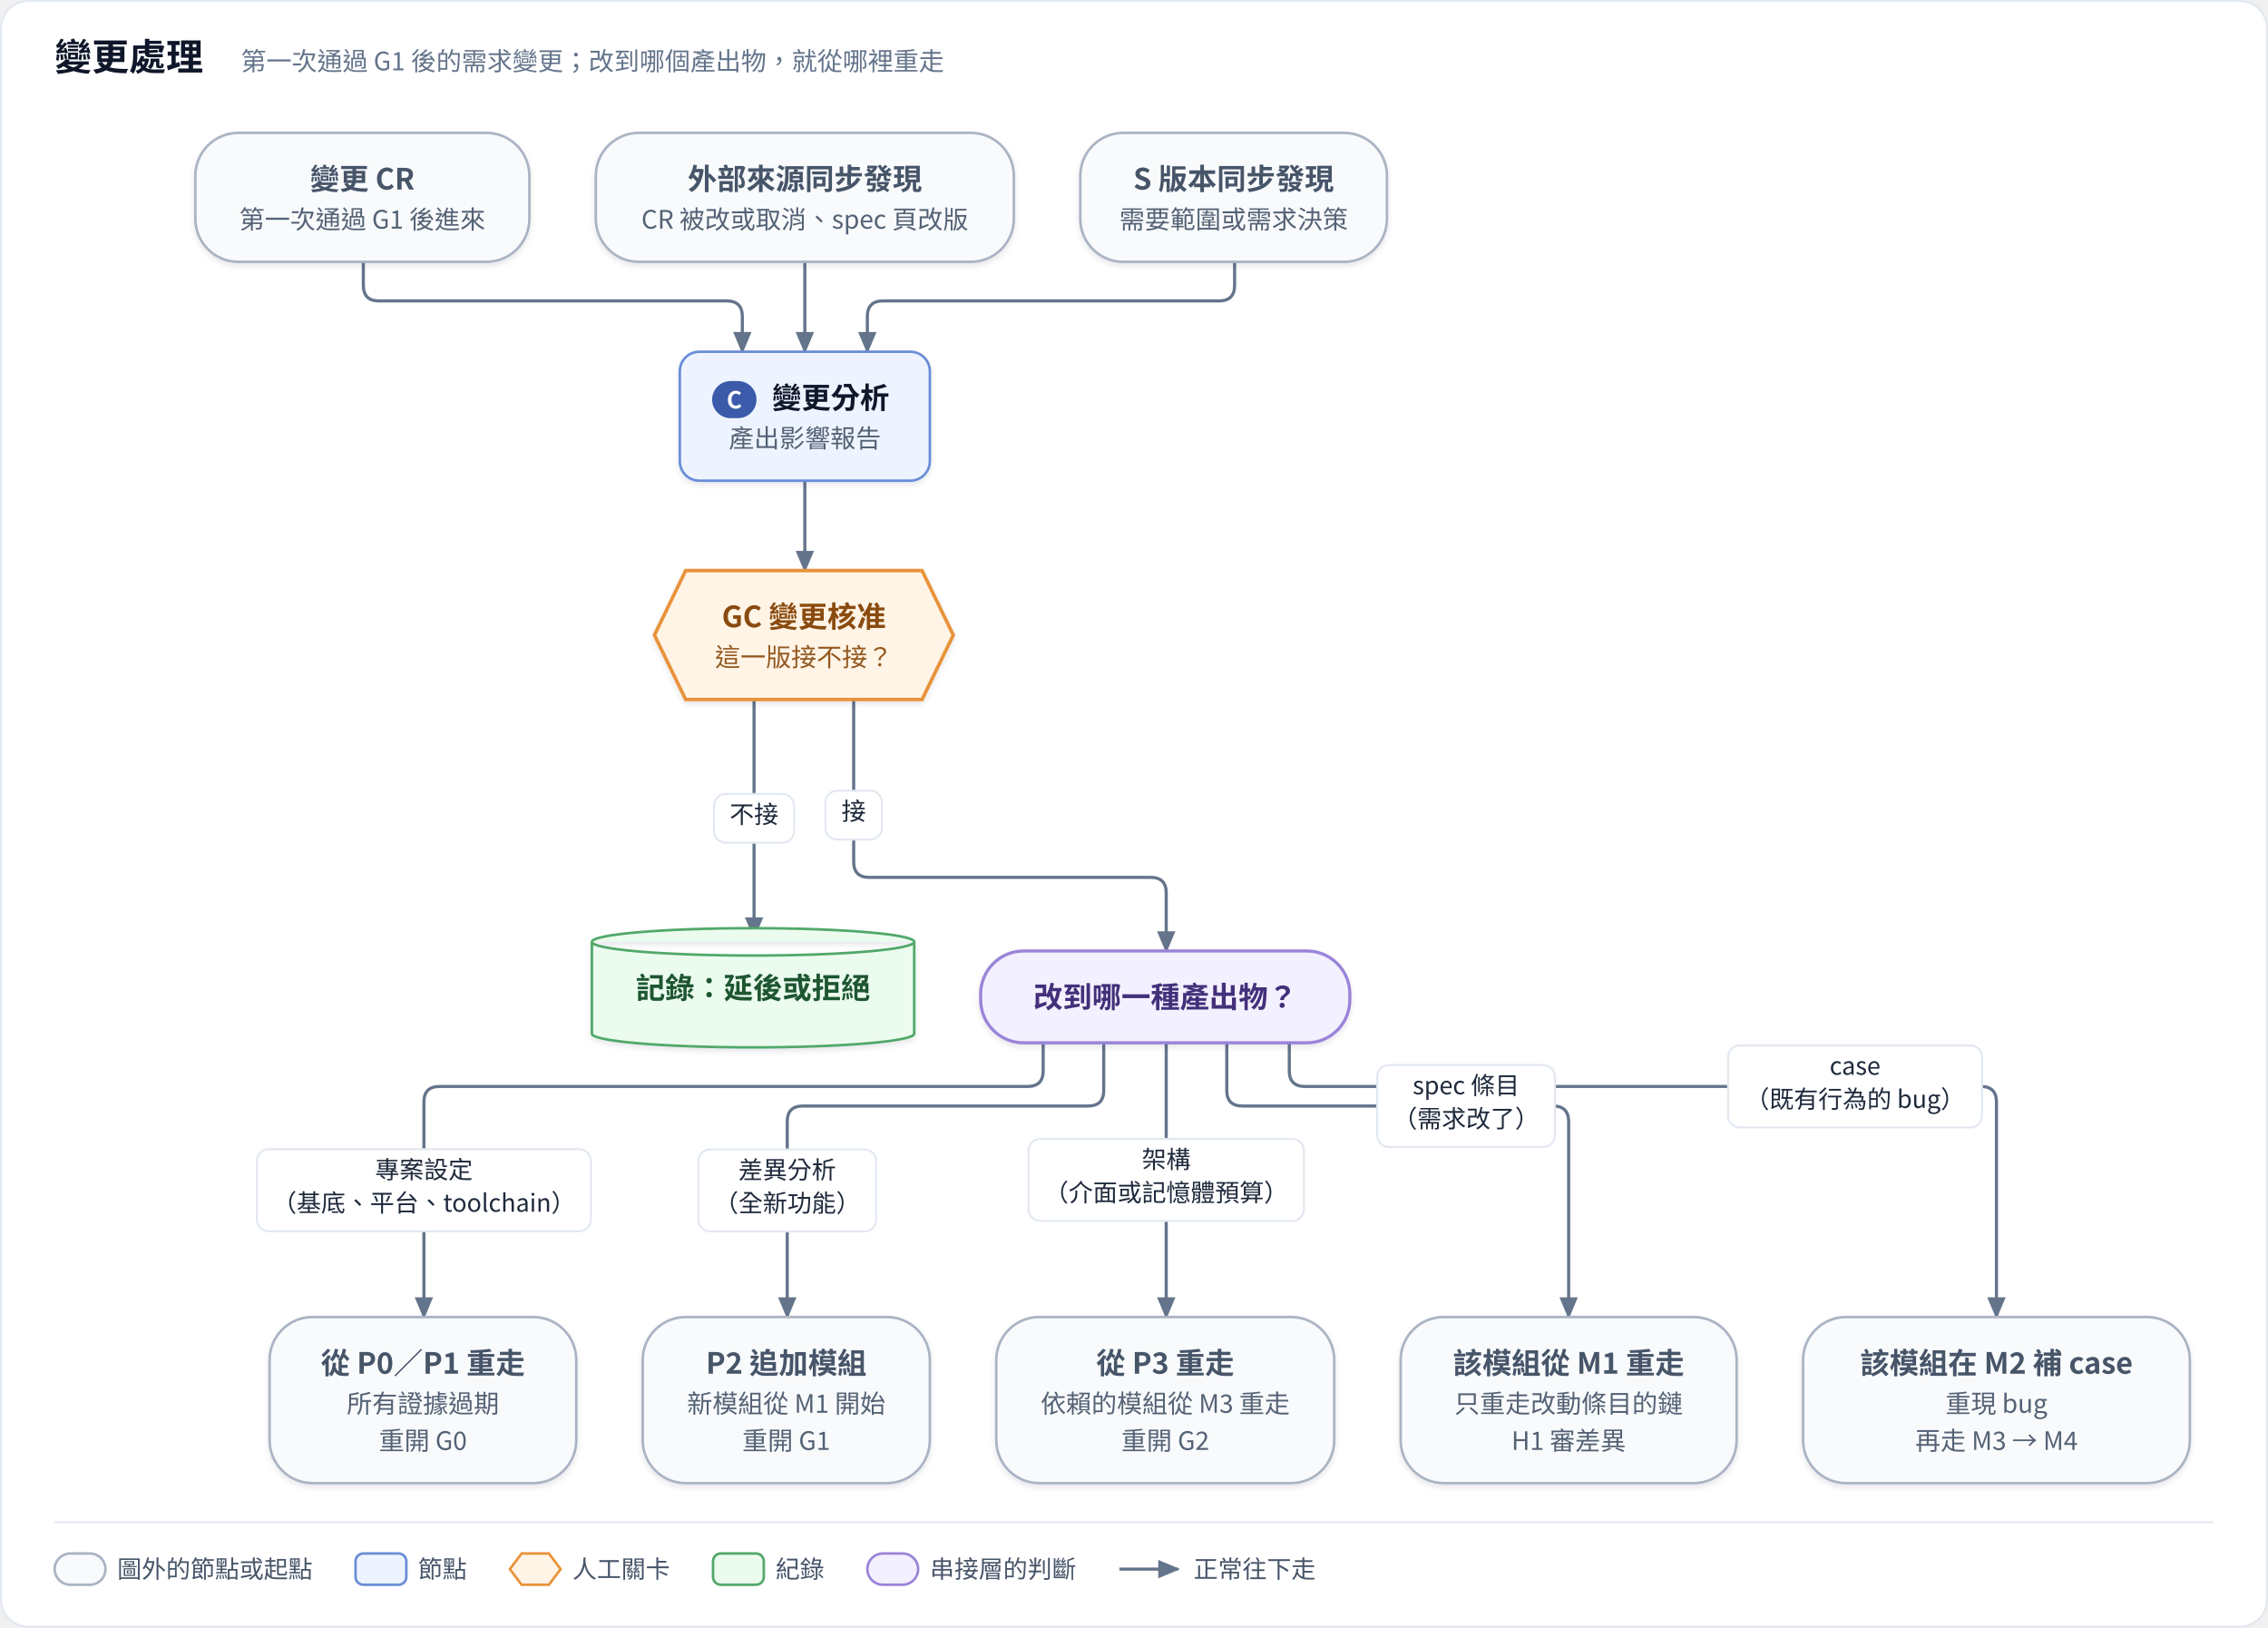
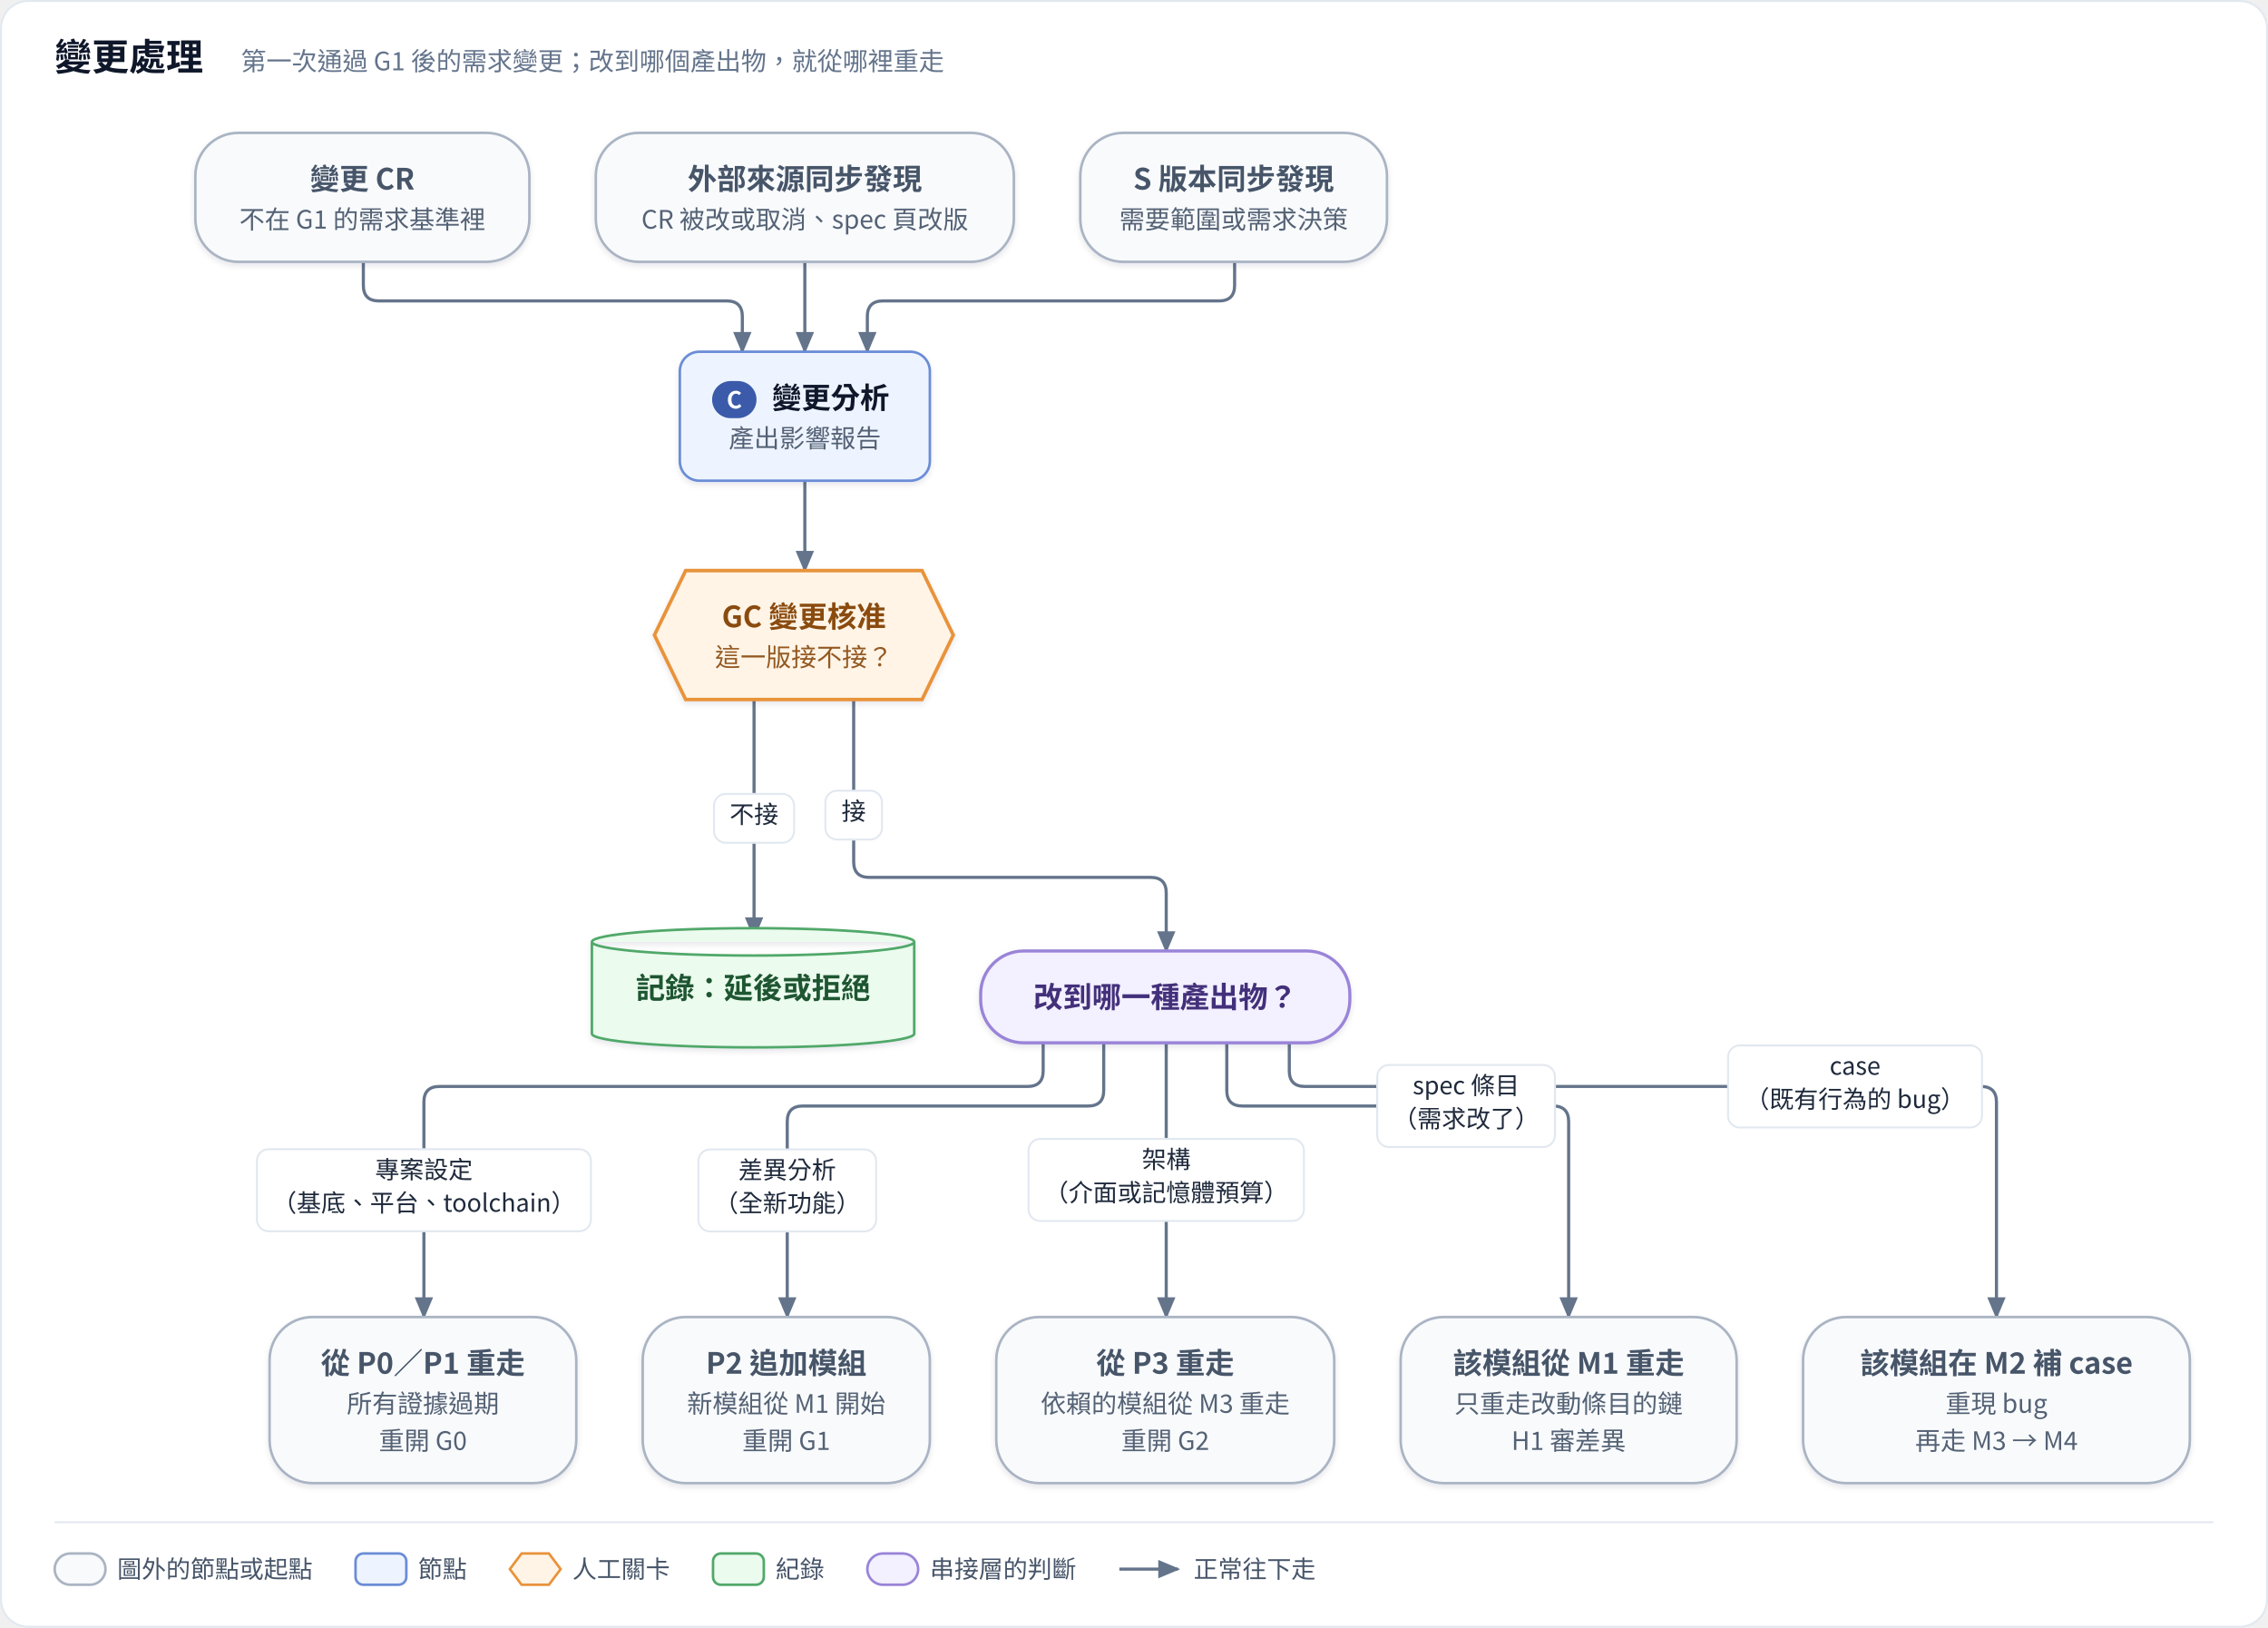
<svg xmlns="http://www.w3.org/2000/svg" width="1161" height="833" viewBox="0 0 1161 833" font-family="'PingFang TC','Noto Sans TC','Microsoft JhengHei','Noto Sans CJK TC',system-ui,-apple-system,'Segoe UI',sans-serif" role="img" aria-label="變更處理">
  <defs>
    <marker id="a-normal" viewBox="0 0 10 10" refX="9" refY="5" markerWidth="7" markerHeight="7" orient="auto-start-reverse">
      <path d="M0,0.8 L10,5 L0,9.2 Z" fill="#64748B" />
    </marker>
    <marker id="a-back" viewBox="0 0 10 10" refX="9" refY="5" markerWidth="7" markerHeight="7" orient="auto-start-reverse">
      <path d="M0,0.8 L10,5 L0,9.2 Z" fill="#D6336C" />
    </marker>
    <marker id="a-wait" viewBox="0 0 10 10" refX="9" refY="5" markerWidth="7" markerHeight="7" orient="auto-start-reverse">
      <path d="M0,0.8 L10,5 L0,9.2 Z" fill="#94A3B8" />
    </marker>
    <marker id="a-strong" viewBox="0 0 10 10" refX="9" refY="5" markerWidth="5" markerHeight="5" orient="auto-start-reverse">
      <path d="M0,0.8 L10,5 L0,9.2 Z" fill="#334155" />
    </marker>
    <filter id="sh" x="-10%" y="-10%" width="120%" height="140%">
      <feDropShadow dx="0" dy="1.5" stdDeviation="1.6" flood-color="#0F172A" flood-opacity="0.10" />
    </filter>
  </defs>
  <rect x="0.5" y="0.5" width="1160" height="832" rx="14" fill="#FFFFFF" stroke="#E2E8F0" />
  <text x="28" y="36" font-size="19" font-weight="700" fill="#0F172A">變更處理</text>
  <text x="123.32" y="36" font-size="13" fill="#64748B">第一次通過 G1 後的需求變更；改到哪個產出物，就從哪裡重走</text>
  <line x1="28" y1="779" x2="1133" y2="779" stroke="#E2E8F0" />
  <path d="M186,134 L186,146 Q186,154 194,154 L372,154 Q380,154 380,162 L380,180" fill="none" stroke="#64748B" stroke-width="1.6" marker-end="url(#a-normal)" />
  <path d="M412,134 L412,180" fill="none" stroke="#64748B" stroke-width="1.6" marker-end="url(#a-normal)" />
  <path d="M632,134 L632,146 Q632,154 624,154 L452,154 Q444,154 444,162 L444,180" fill="none" stroke="#64748B" stroke-width="1.6" marker-end="url(#a-normal)" />
  <path d="M412,246 L412,292" fill="none" stroke="#64748B" stroke-width="1.6" marker-end="url(#a-normal)" />
  <path d="M386,358 L386,479.569" fill="none" stroke="#64748B" stroke-width="1.6" marker-end="url(#a-normal)" />
  <path d="M437,358 L437,441 Q437,449 445,449 L589,449 Q597,449 597,457 L597,486.667" fill="none" stroke="#64748B" stroke-width="1.6" marker-end="url(#a-normal)" />
  <path d="M534,533.667 L534,548 Q534,556 526,556 L225,556 Q217,556 217,564 L217,674" fill="none" stroke="#64748B" stroke-width="1.6" marker-end="url(#a-normal)" />
  <path d="M565,533.667 L565,558 Q565,566 557,566 L411,566 Q403,566 403,574 L403,674" fill="none" stroke="#64748B" stroke-width="1.6" marker-end="url(#a-normal)" />
  <path d="M597,533.667 L597,674" fill="none" stroke="#64748B" stroke-width="1.6" marker-end="url(#a-normal)" />
  <path d="M628,533.667 L628,558 Q628,566 636,566 L795,566 Q803,566 803,574 L803,674" fill="none" stroke="#64748B" stroke-width="1.6" marker-end="url(#a-normal)" />
  <path d="M660,533.667 L660,548 Q660,556 668,556 L1014,556 Q1022,556 1022,564 L1022,674" fill="none" stroke="#64748B" stroke-width="1.6" marker-end="url(#a-normal)" />
  <rect x="100" y="68" width="171" height="66" rx="22" fill="#F8FAFC" stroke="#AAB4C3" stroke-width="1.3" filter="url(#sh)" />
  <text x="185.5" y="97" font-size="15" font-weight="700" fill="#475569" text-anchor="middle">變更 CR</text>
-   <text x="185.5" y="117" font-size="13" fill="#475569" text-anchor="middle" opacity="0.92">第一次通過 G1 後進來</text>
+   <text x="185.5" y="117" font-size="13" fill="#475569" text-anchor="middle" opacity="0.92">不在 G1 的需求基準裡</text>
  <rect x="305" y="68" width="214" height="66" rx="22" fill="#F8FAFC" stroke="#AAB4C3" stroke-width="1.3" filter="url(#sh)" />
  <text x="412" y="97" font-size="15" font-weight="700" fill="#475569" text-anchor="middle">外部來源同步發現</text>
  <text x="412" y="117" font-size="13" fill="#475569" text-anchor="middle" opacity="0.92">CR 被改或取消、spec 頁改版</text>
  <rect x="553" y="68" width="157" height="66" rx="22" fill="#F8FAFC" stroke="#AAB4C3" stroke-width="1.3" filter="url(#sh)" />
  <text x="631.5" y="97" font-size="15" font-weight="700" fill="#475569" text-anchor="middle">S 版本同步發現</text>
  <text x="631.5" y="117" font-size="13" fill="#475569" text-anchor="middle" opacity="0.92">需要範圍或需求決策</text>
  <rect x="348" y="180" width="128" height="66" rx="10" fill="#EEF4FF" stroke="#6B8DD6" stroke-width="1.3" filter="url(#sh)" />
  <rect x="364.534" y="195" width="22.731" height="19" rx="9.5" fill="#3B5BAA" />
  <text x="375.9" y="209" font-size="12" font-weight="700" fill="#fff" text-anchor="middle">C</text>
  <text x="395.266" y="209" font-size="15" font-weight="700" fill="#0F172A">變更分析</text>
  <text x="412" y="229" font-size="13" fill="#475569" text-anchor="middle" opacity="0.92">產出影響報告</text>
  <path d="M351,292 H472 L488,325 L472,358 H351 L335,325 Z" fill="#FFF4E6" stroke="#E8933B" stroke-width="1.8" filter="url(#sh)" />
  <text x="411.5" y="321" font-size="15" font-weight="700" fill="#8A4B0F" text-anchor="middle">GC 變更核准</text>
  <text x="411.5" y="341" font-size="13" fill="#8A4B0F" text-anchor="middle" opacity="0.92">這一版接不接？</text>
  <path d="M303,482 A82.5,7 0 0 1 468,482 V529 A82.5,7 0 0 1 303,529 Z M303,482 A82.5,7 0 0 0 468,482" fill="#EBFBEE" stroke="#51A86A" stroke-width="1.3" filter="url(#sh)" />
  <text x="385.5" y="511" font-size="15" font-weight="700" fill="#1E5631" text-anchor="middle">記錄：延後或拒絕</text>
  <rect x="502" y="486.667" width="189" height="47" rx="22" fill="#F3F0FF" stroke="#9A84D8" stroke-width="1.6" filter="url(#sh)" />
  <text x="596.5" y="515.667" font-size="15" font-weight="700" fill="#43307A" text-anchor="middle">改到哪一種產出物？</text>
  <rect x="138" y="674" width="157" height="85" rx="22" fill="#F8FAFC" stroke="#AAB4C3" stroke-width="1.3" filter="url(#sh)" />
  <text x="216.5" y="703" font-size="15" font-weight="700" fill="#475569" text-anchor="middle">從 P0／P1 重走</text>
  <text x="216.5" y="723" font-size="13" fill="#475569" text-anchor="middle" opacity="0.92">所有證據過期</text>
  <text x="216.5" y="742" font-size="13" fill="#475569" text-anchor="middle" opacity="0.92">重開 G0</text>
  <rect x="329" y="674" width="147" height="85" rx="22" fill="#F8FAFC" stroke="#AAB4C3" stroke-width="1.3" filter="url(#sh)" />
  <text x="402.5" y="703" font-size="15" font-weight="700" fill="#475569" text-anchor="middle">P2 追加模組</text>
  <text x="402.5" y="723" font-size="13" fill="#475569" text-anchor="middle" opacity="0.92">新模組從 M1 開始</text>
  <text x="402.5" y="742" font-size="13" fill="#475569" text-anchor="middle" opacity="0.92">重開 G1</text>
  <rect x="510" y="674" width="173" height="85" rx="22" fill="#F8FAFC" stroke="#AAB4C3" stroke-width="1.3" filter="url(#sh)" />
  <text x="596.5" y="703" font-size="15" font-weight="700" fill="#475569" text-anchor="middle">從 P3 重走</text>
  <text x="596.5" y="723" font-size="13" fill="#475569" text-anchor="middle" opacity="0.92">依賴的模組從 M3 重走</text>
  <text x="596.5" y="742" font-size="13" fill="#475569" text-anchor="middle" opacity="0.92">重開 G2</text>
  <rect x="717" y="674" width="172" height="85" rx="22" fill="#F8FAFC" stroke="#AAB4C3" stroke-width="1.3" filter="url(#sh)" />
  <text x="803" y="703" font-size="15" font-weight="700" fill="#475569" text-anchor="middle">該模組從 M1 重走</text>
  <text x="803" y="723" font-size="13" fill="#475569" text-anchor="middle" opacity="0.92">只重走改動條目的鏈</text>
  <text x="803" y="742" font-size="13" fill="#475569" text-anchor="middle" opacity="0.92">H1 審差異</text>
  <rect x="923" y="674" width="198" height="85" rx="22" fill="#F8FAFC" stroke="#AAB4C3" stroke-width="1.3" filter="url(#sh)" />
  <text x="1022" y="703" font-size="15" font-weight="700" fill="#475569" text-anchor="middle">該模組在 M2 補 case</text>
  <text x="1022" y="723" font-size="13" fill="#475569" text-anchor="middle" opacity="0.92">重現 bug</text>
  <text x="1022" y="742" font-size="13" fill="#475569" text-anchor="middle" opacity="0.92">再走 M3 → M4</text>
  <rect x="365.5" y="406.285" width="41" height="25" rx="6" fill="#FFFFFF" stroke="#E2E8F0" />
  <text x="386" y="421.285" font-size="12.5" fill="#1E293B" text-anchor="middle">不接</text>
  <rect x="422.5" y="404.65" width="29" height="25" rx="6" fill="#FFFFFF" stroke="#E2E8F0" />
  <text x="437" y="419.65" font-size="12.5" fill="#1E293B" text-anchor="middle">接</text>
  <rect x="131.5" y="588.1" width="171" height="42" rx="6" fill="#FFFFFF" stroke="#E2E8F0" />
  <text x="217" y="603.1" font-size="12.5" fill="#1E293B" text-anchor="middle">專案設定</text>
  <text x="217" y="620.1" font-size="12.5" fill="#1E293B" text-anchor="middle">（基底、平台、toolchain）</text>
  <rect x="357.5" y="588.2" width="91" height="42" rx="6" fill="#FFFFFF" stroke="#E2E8F0" />
  <text x="403" y="603.2" font-size="12.5" fill="#1E293B" text-anchor="middle">差異分析</text>
  <text x="403" y="620.2" font-size="12.5" fill="#1E293B" text-anchor="middle">（全新功能）</text>
  <rect x="526.5" y="582.833" width="141" height="42" rx="6" fill="#FFFFFF" stroke="#E2E8F0" />
  <text x="597" y="597.833" font-size="12.5" fill="#1E293B" text-anchor="middle">架構</text>
  <text x="597" y="614.833" font-size="12.5" fill="#1E293B" text-anchor="middle">（介面或記憶體預算）</text>
  <rect x="705" y="545" width="91" height="42" rx="6" fill="#FFFFFF" stroke="#E2E8F0" />
  <text x="750.5" y="560" font-size="12.5" fill="#1E293B" text-anchor="middle">spec 條目</text>
  <text x="750.5" y="577" font-size="12.5" fill="#1E293B" text-anchor="middle">（需求改了）</text>
  <rect x="884.6" y="535" width="130" height="42" rx="6" fill="#FFFFFF" stroke="#E2E8F0" />
  <text x="949.6" y="550" font-size="12.5" fill="#1E293B" text-anchor="middle">case</text>
  <text x="949.6" y="567" font-size="12.5" fill="#1E293B" text-anchor="middle">（既有行為的 bug）</text>
  <rect x="28" y="795" width="26" height="16" rx="8" fill="#F8FAFC" stroke="#AAB4C3" stroke-width="1.3" />
  <text x="60" y="807.5" font-size="12.5" fill="#475569">圖外的節點或起點</text>
  <rect x="182" y="795" width="26" height="16" rx="4" fill="#EEF4FF" stroke="#6B8DD6" stroke-width="1.3" />
  <text x="214" y="807.5" font-size="12.5" fill="#475569">節點</text>
  <path d="M267,795 H281 L287,803 L281,811 H267 L261,803 Z" fill="#FFF4E6" stroke="#E8933B" stroke-width="1.3" />
  <text x="293" y="807.5" font-size="12.5" fill="#475569">人工關卡</text>
  <rect x="365" y="795" width="26" height="16" rx="4" fill="#EBFBEE" stroke="#51A86A" stroke-width="1.3" />
  <text x="397" y="807.5" font-size="12.5" fill="#475569">紀錄</text>
  <rect x="444" y="795" width="26" height="16" rx="8" fill="#F3F0FF" stroke="#9A84D8" stroke-width="1.3" />
  <text x="476" y="807.5" font-size="12.5" fill="#475569">串接層的判斷</text>
  <path d="M573,803 H603" stroke="#64748B" stroke-width="1.6" marker-end="url(#a-normal)" />
  <text x="611" y="807.5" font-size="12.5" fill="#475569">正常往下走</text>
</svg>
